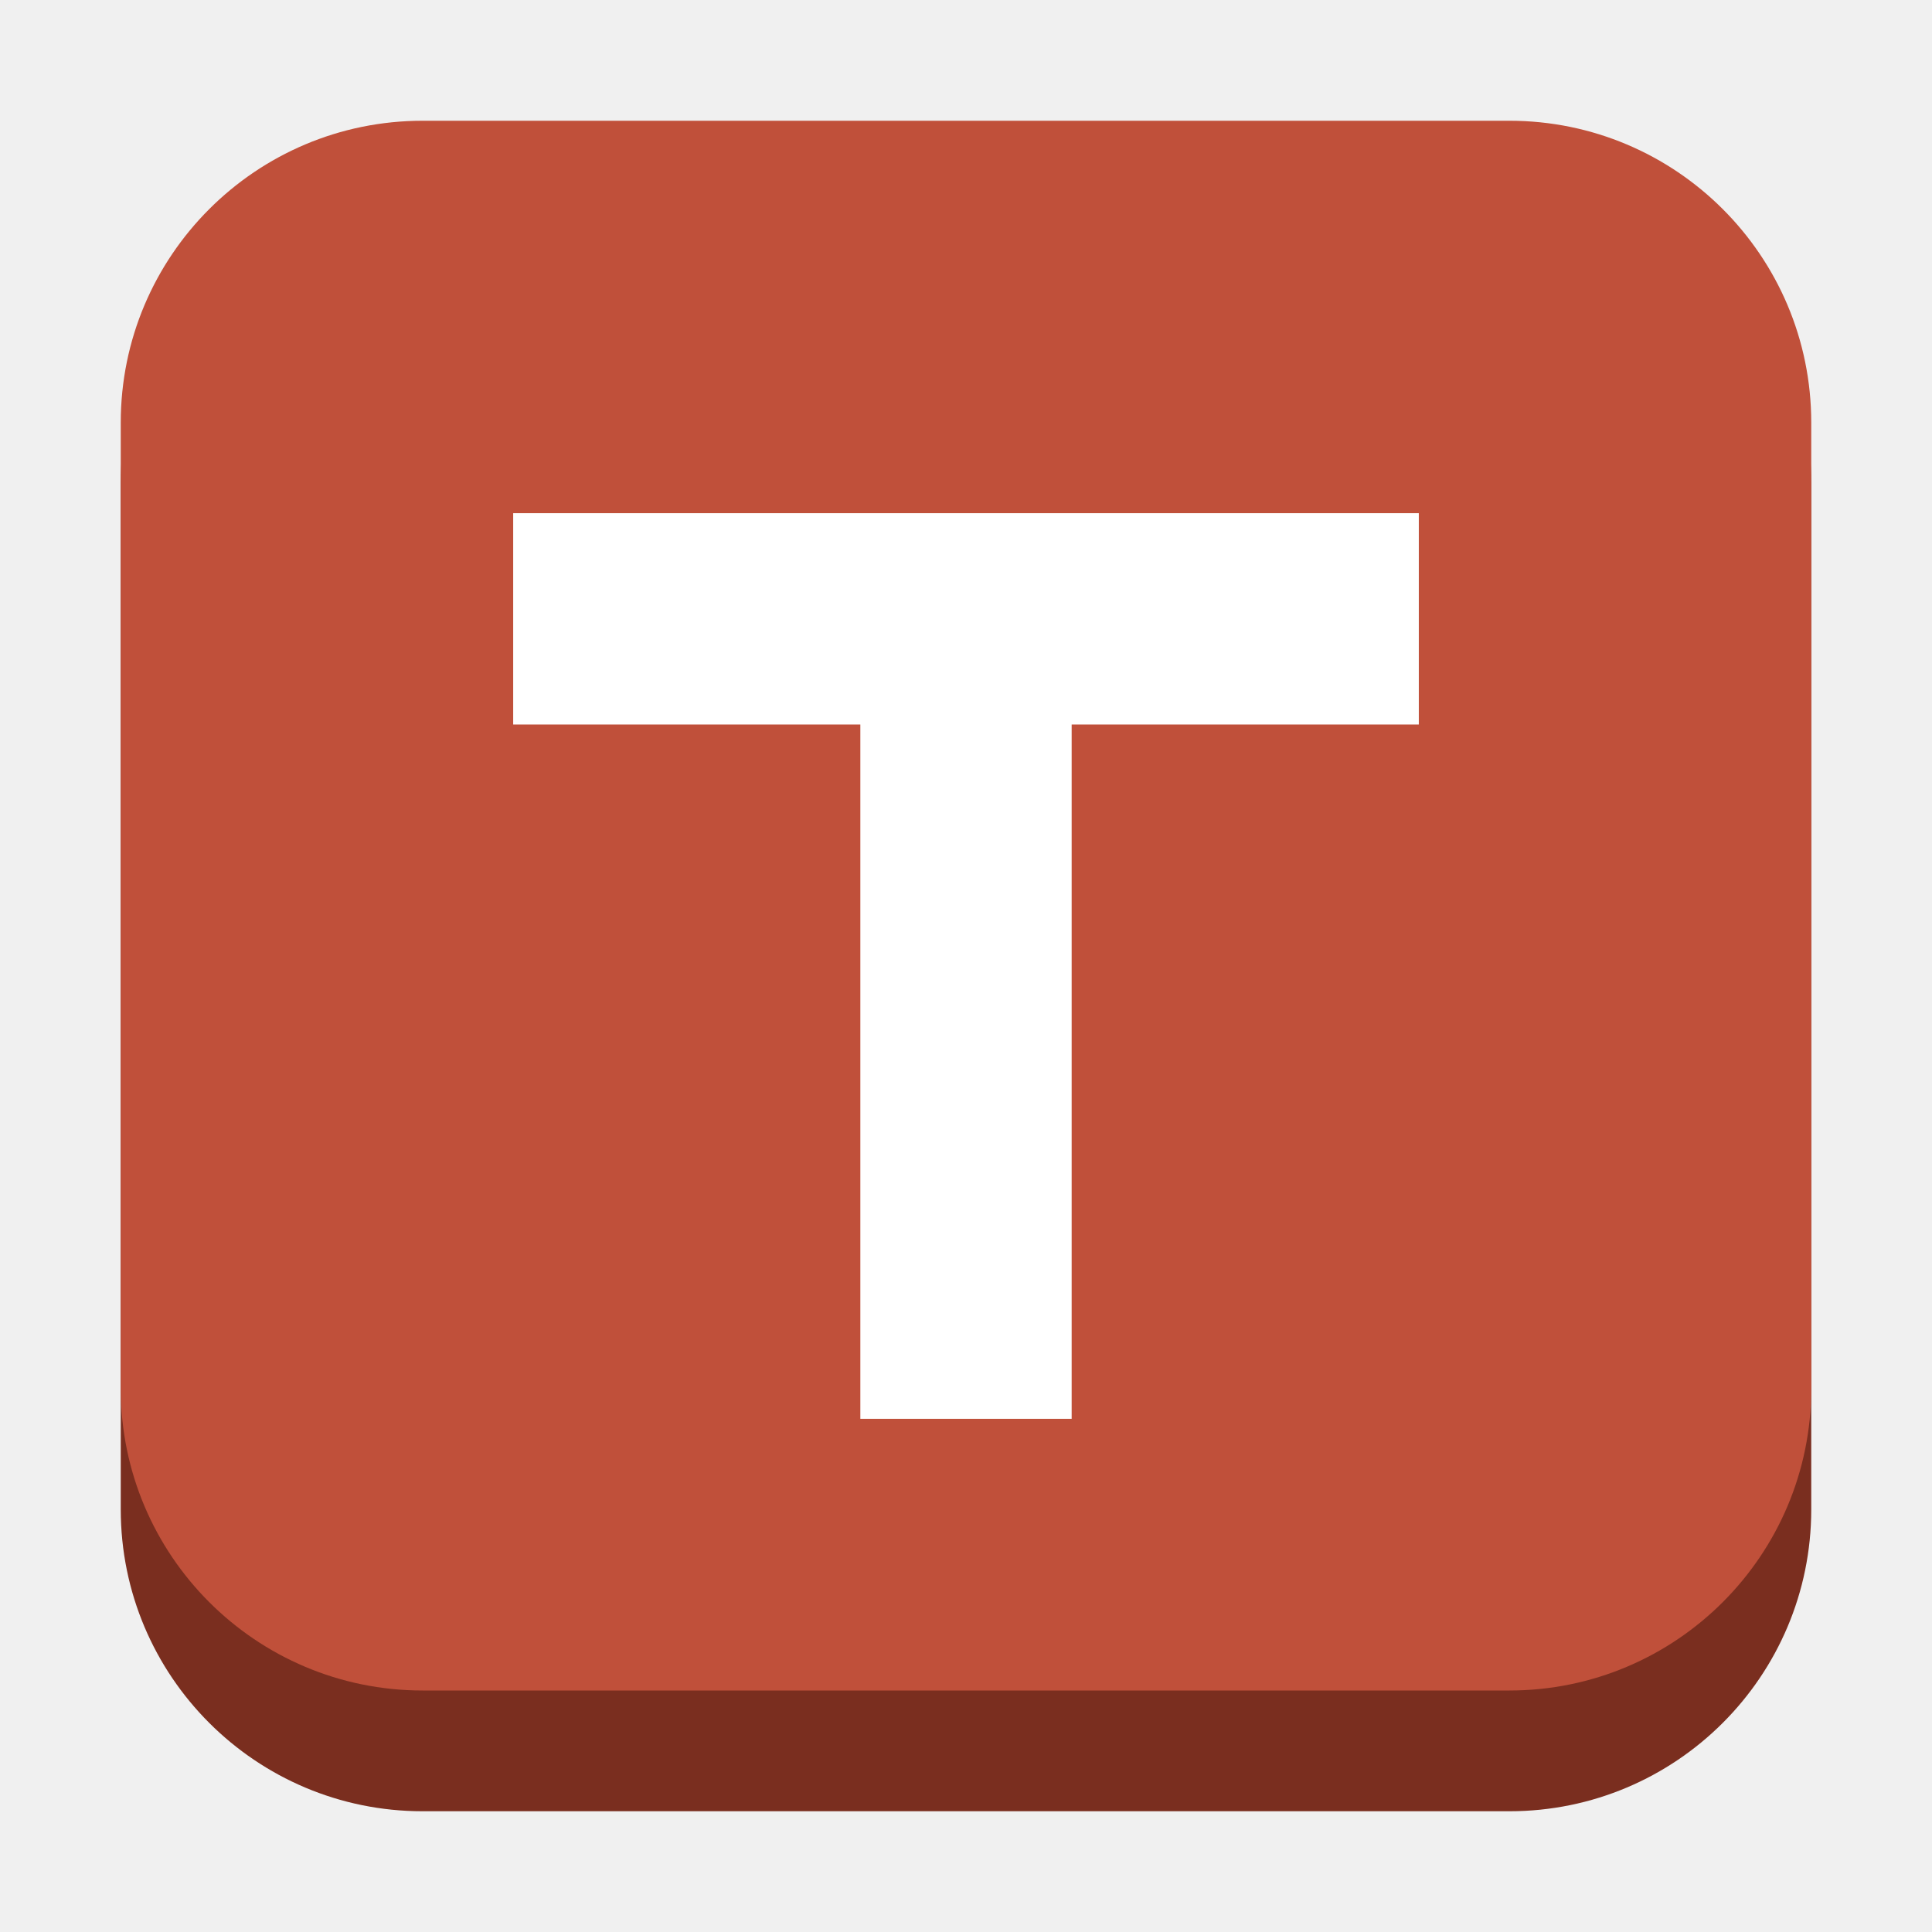
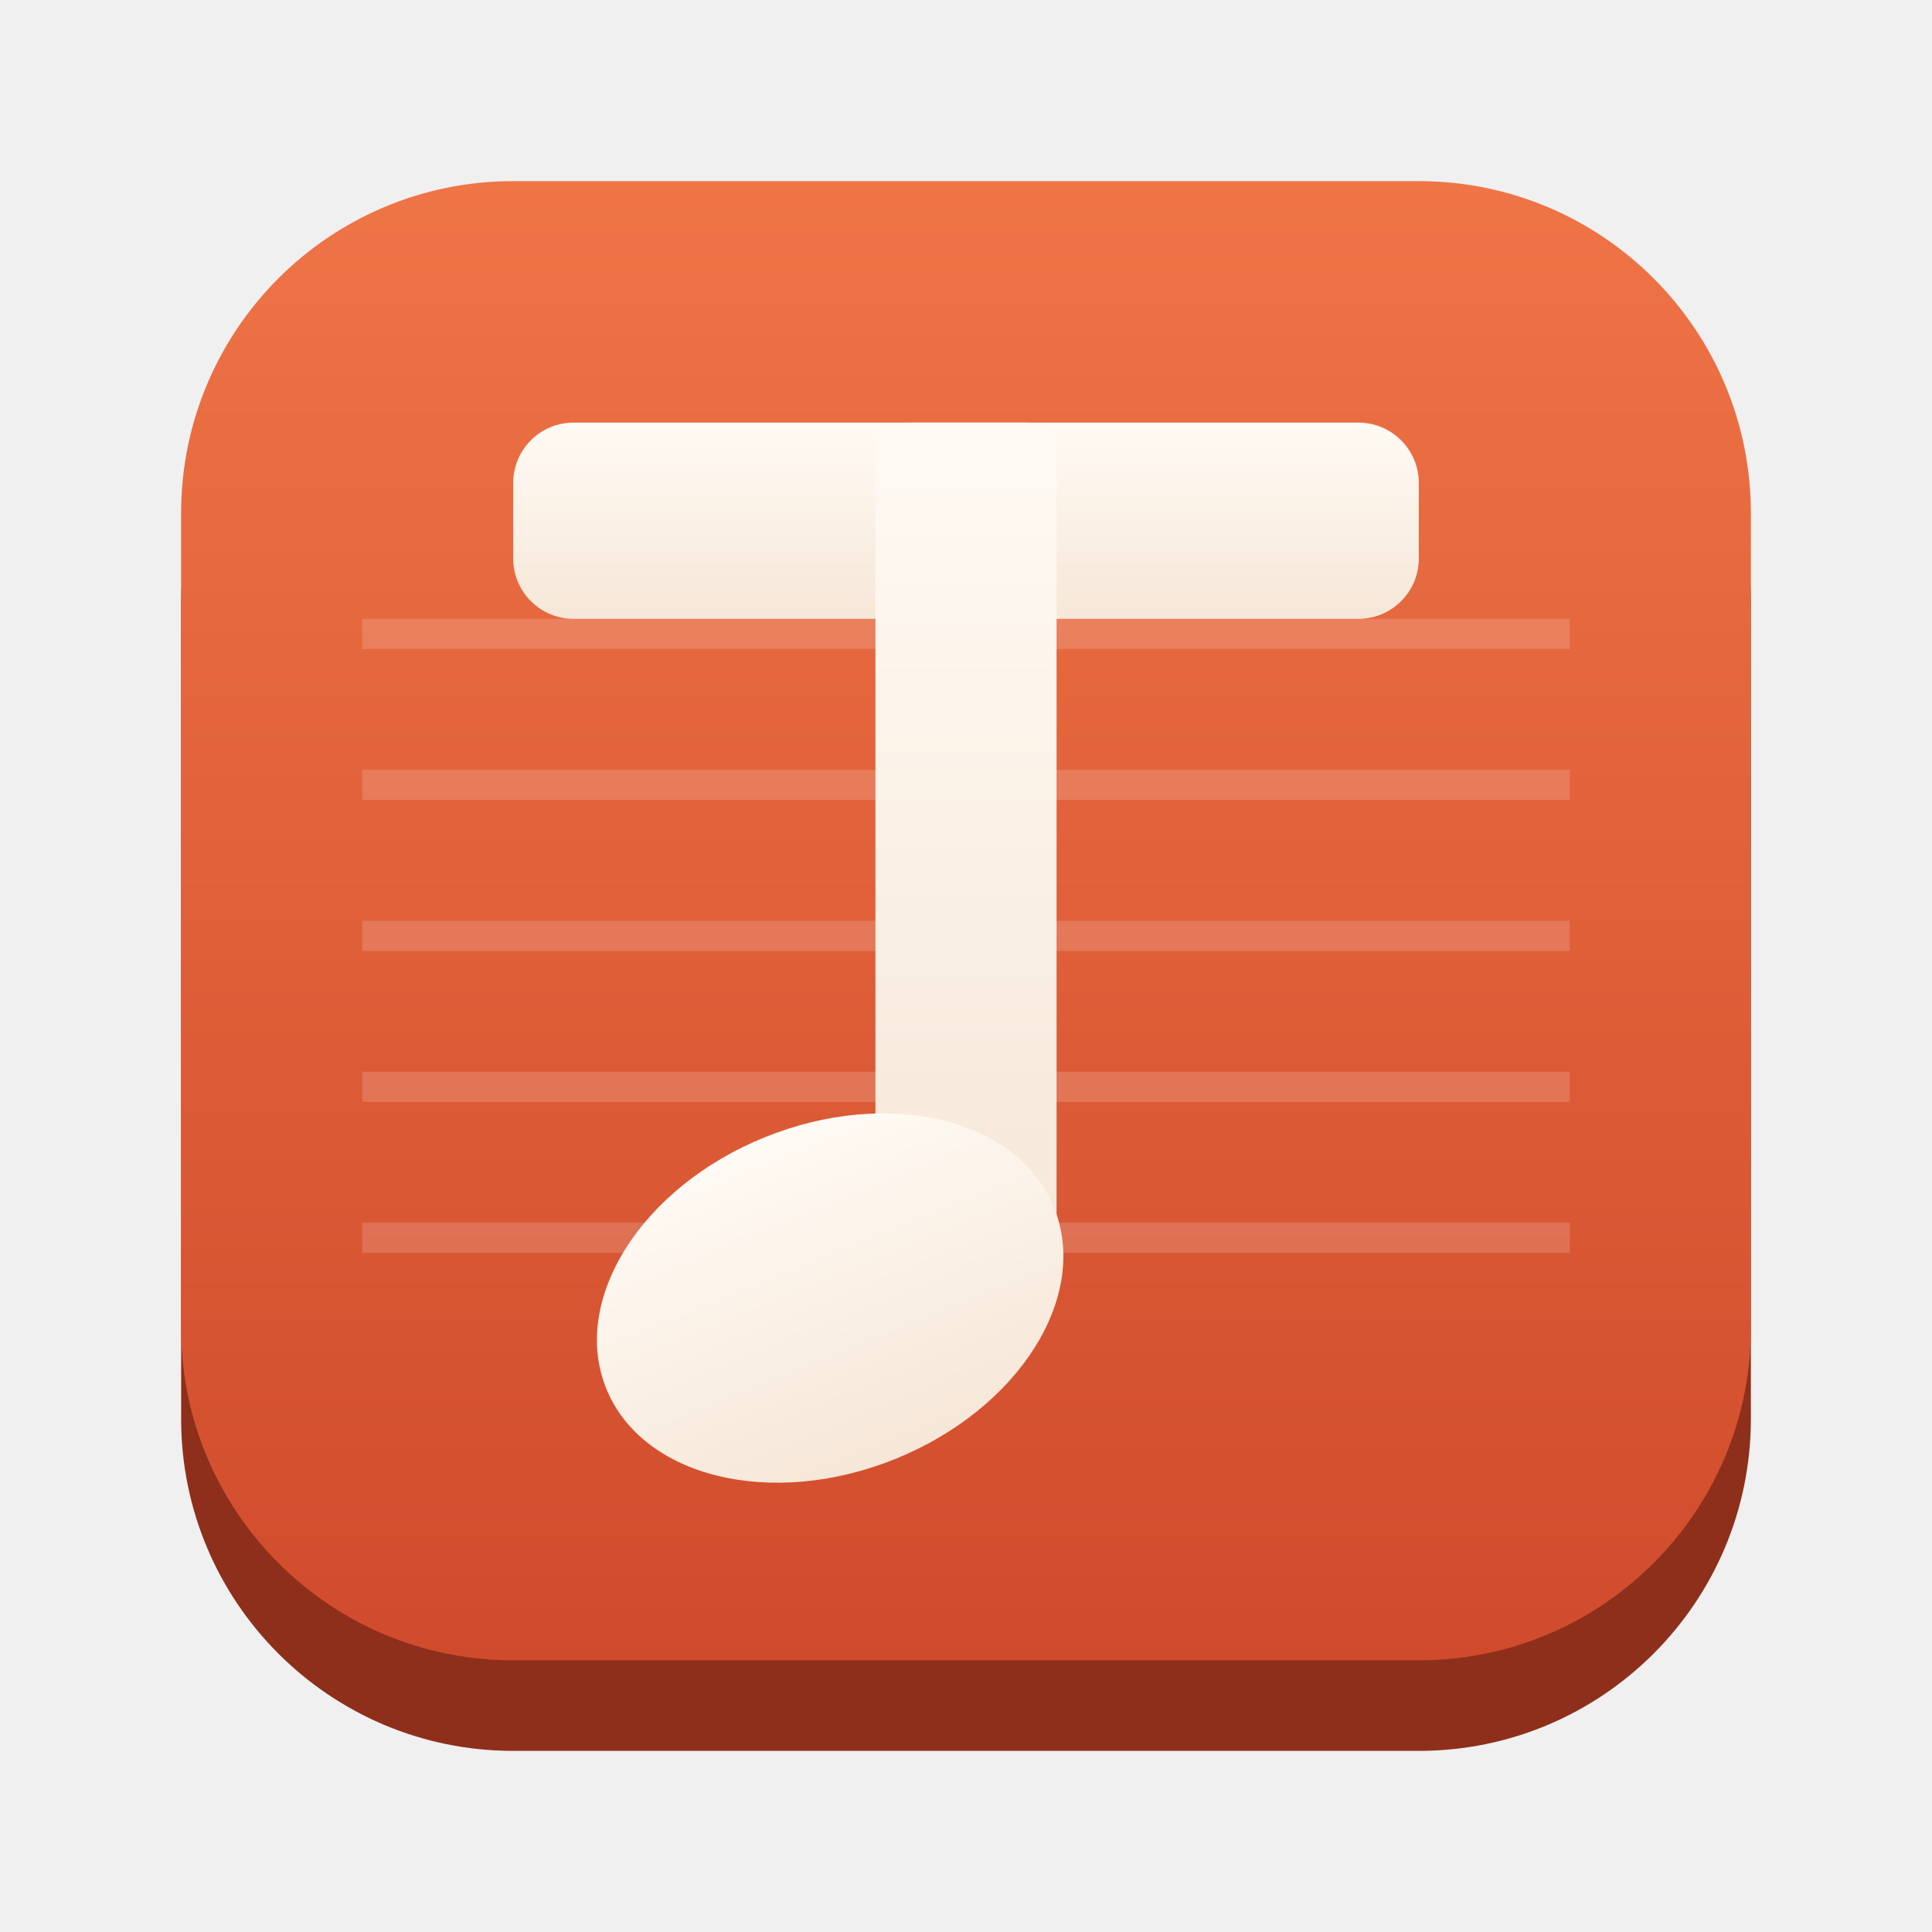
<svg xmlns="http://www.w3.org/2000/svg" width="128" height="128" viewBox="0 0 128 128">
-   <rect x="8" y="12" width="112" height="108" rx="20" fill="#7a2e1f" />
-   <rect x="8" y="8" width="112" height="104" rx="20" fill="#c0503a" />
-   <path d="M34 34h60v14H71v46H57V48H34z" fill="#fff" />
+   <defs>
+     <linearGradient id="face" x1="0" y1="0" x2="0" y2="1">
+       <stop offset="0" stop-color="#ef7446" />
+       <stop offset="1" stop-color="#d04b2c" />
+     </linearGradient>
+     <linearGradient id="ink" x1="0" y1="0" x2="0" y2="1">
+       <stop offset="0" stop-color="#fffaf4" />
+       <stop offset="1" stop-color="#f6e7d8" />
+     </linearGradient>
+   </defs>
+   <rect x="12" y="18" width="104" height="98" rx="22" fill="#8e2f1b" />
+   <rect x="12" y="12" width="104" height="98" rx="22" fill="url(#face)" />
+   <g stroke="#fff" stroke-opacity="0.16" stroke-width="2">
+     <path d="M24 42h80M24 52h80M24 62h80M24 72h80M24 82h80" />
+   </g>
+   <g fill="url(#ink)">
+     <rect x="34" y="28" width="60" height="13" rx="4" />
+     <rect x="58" y="28" width="12" height="56" rx="2" />
+     <ellipse cx="55" cy="86" rx="16" ry="11.5" transform="rotate(-22 55 86)" />
+   </g>
</svg>
